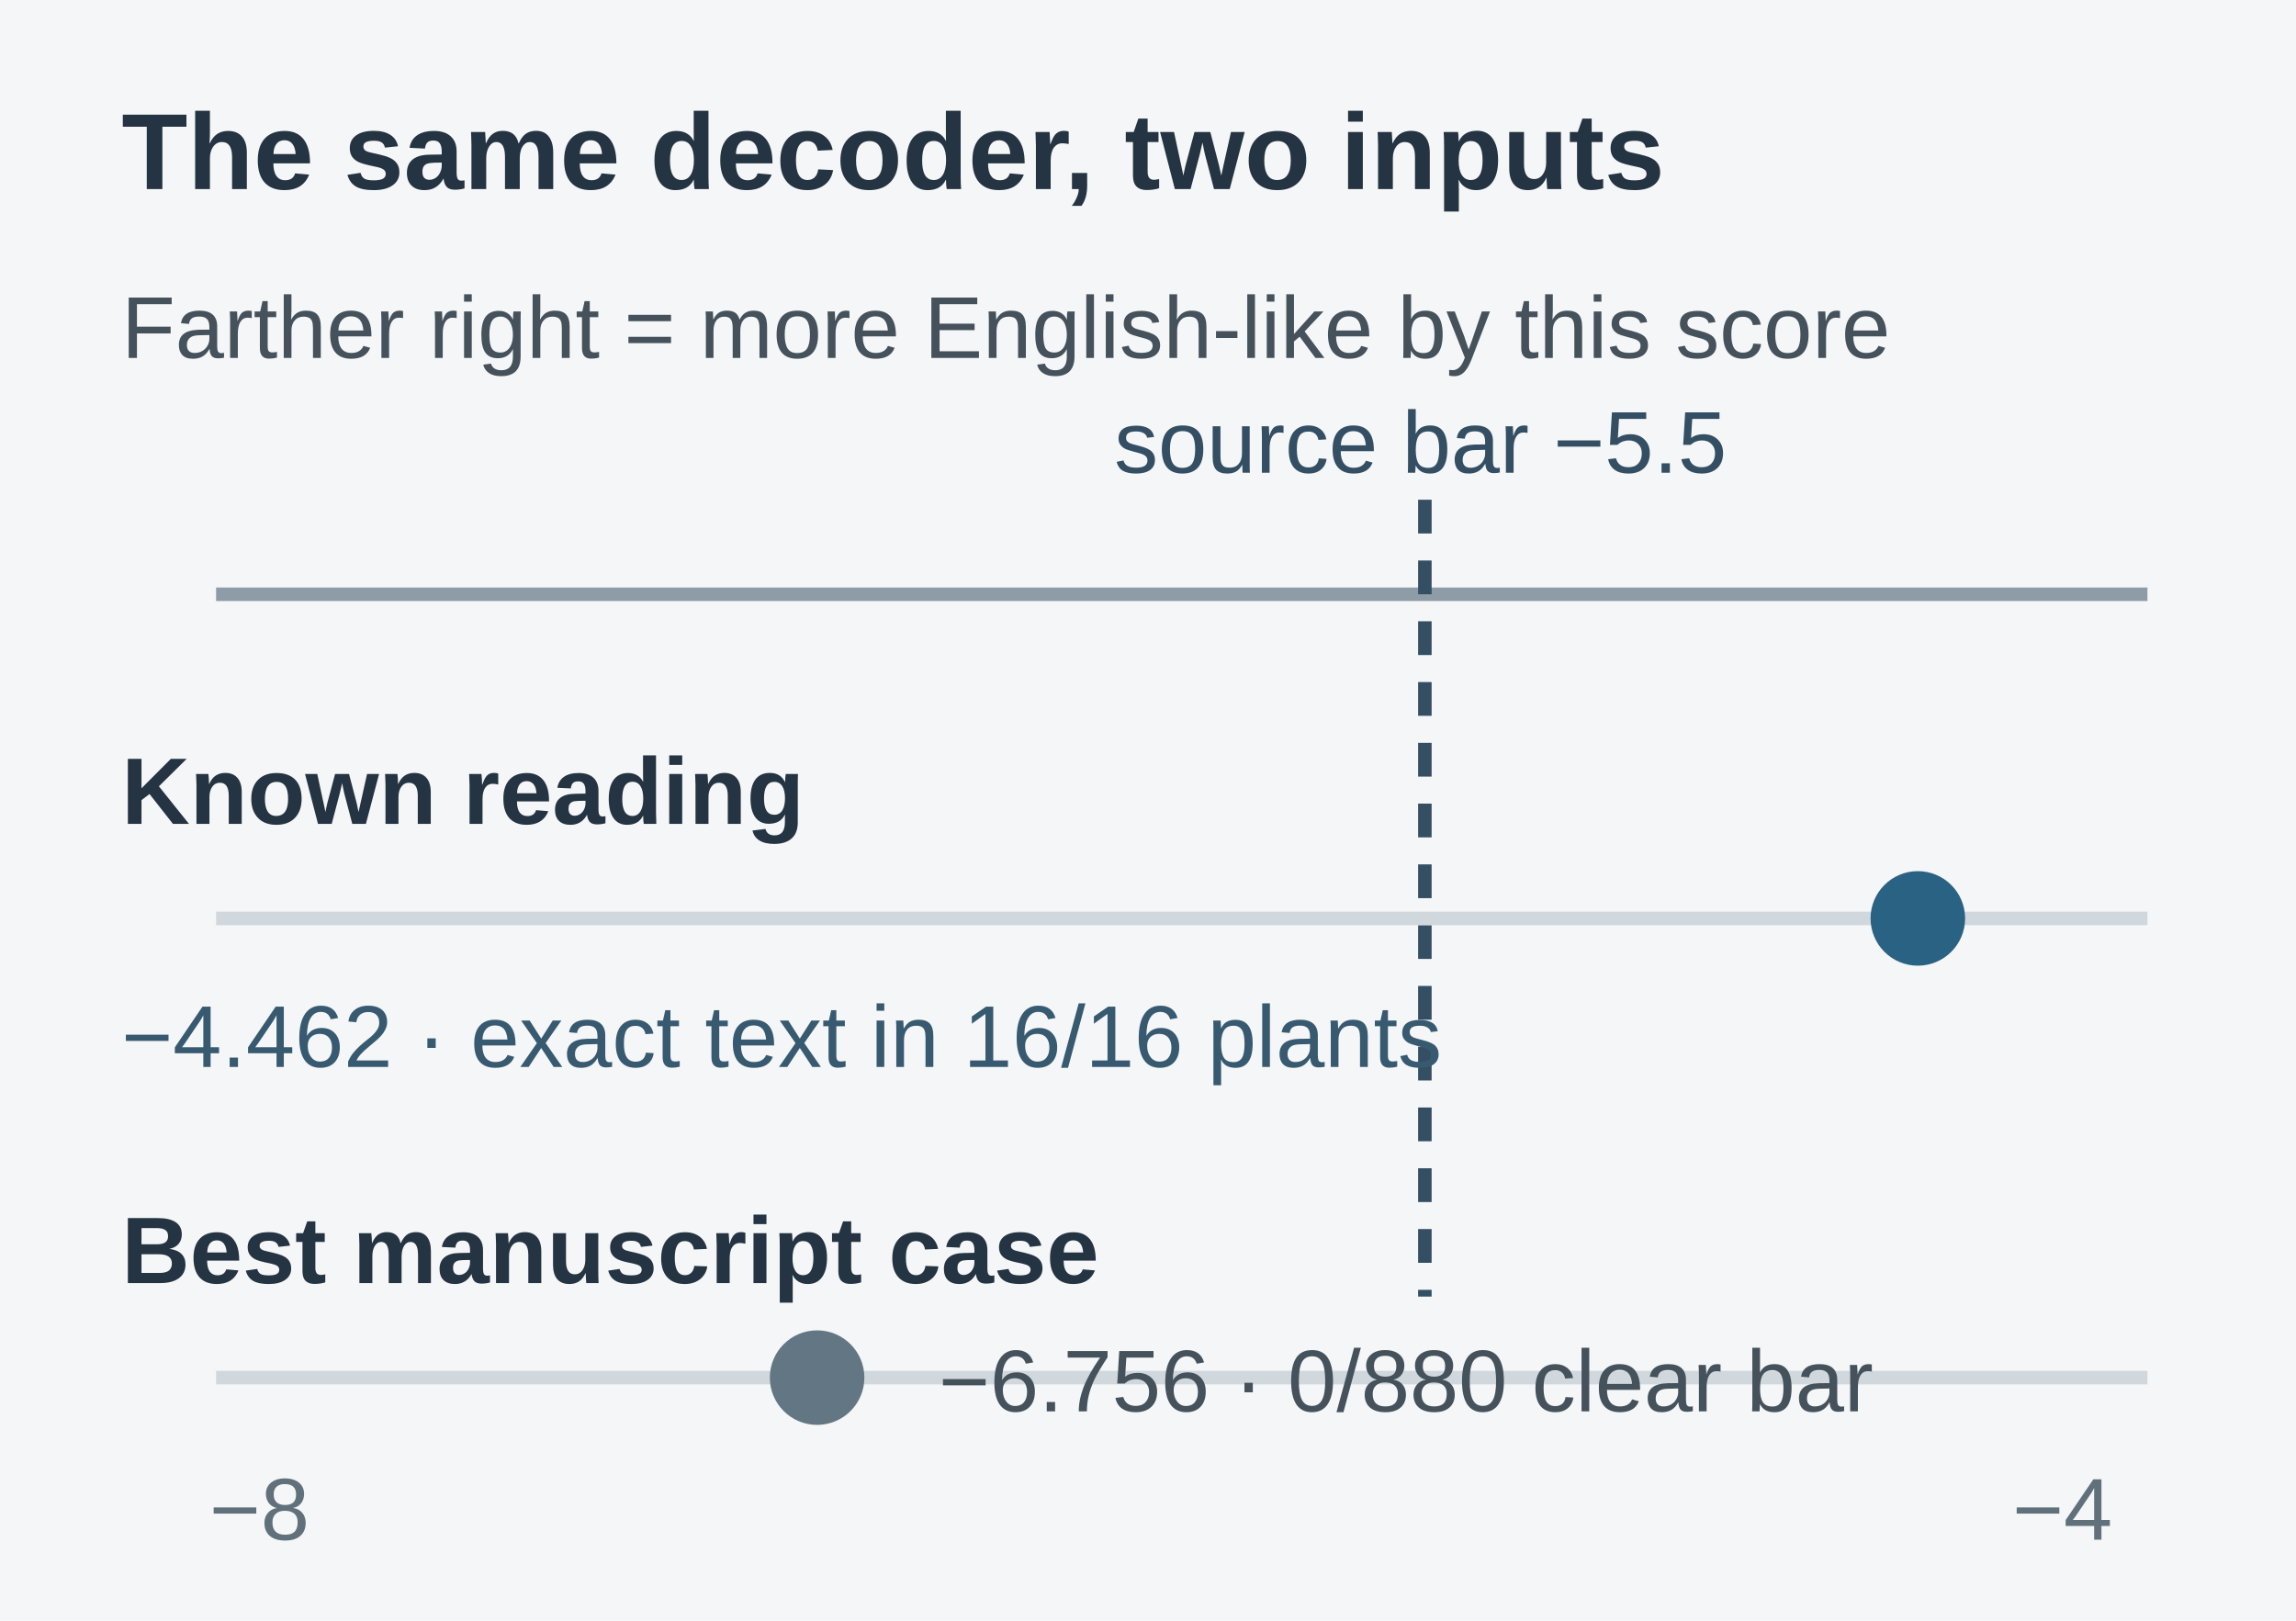
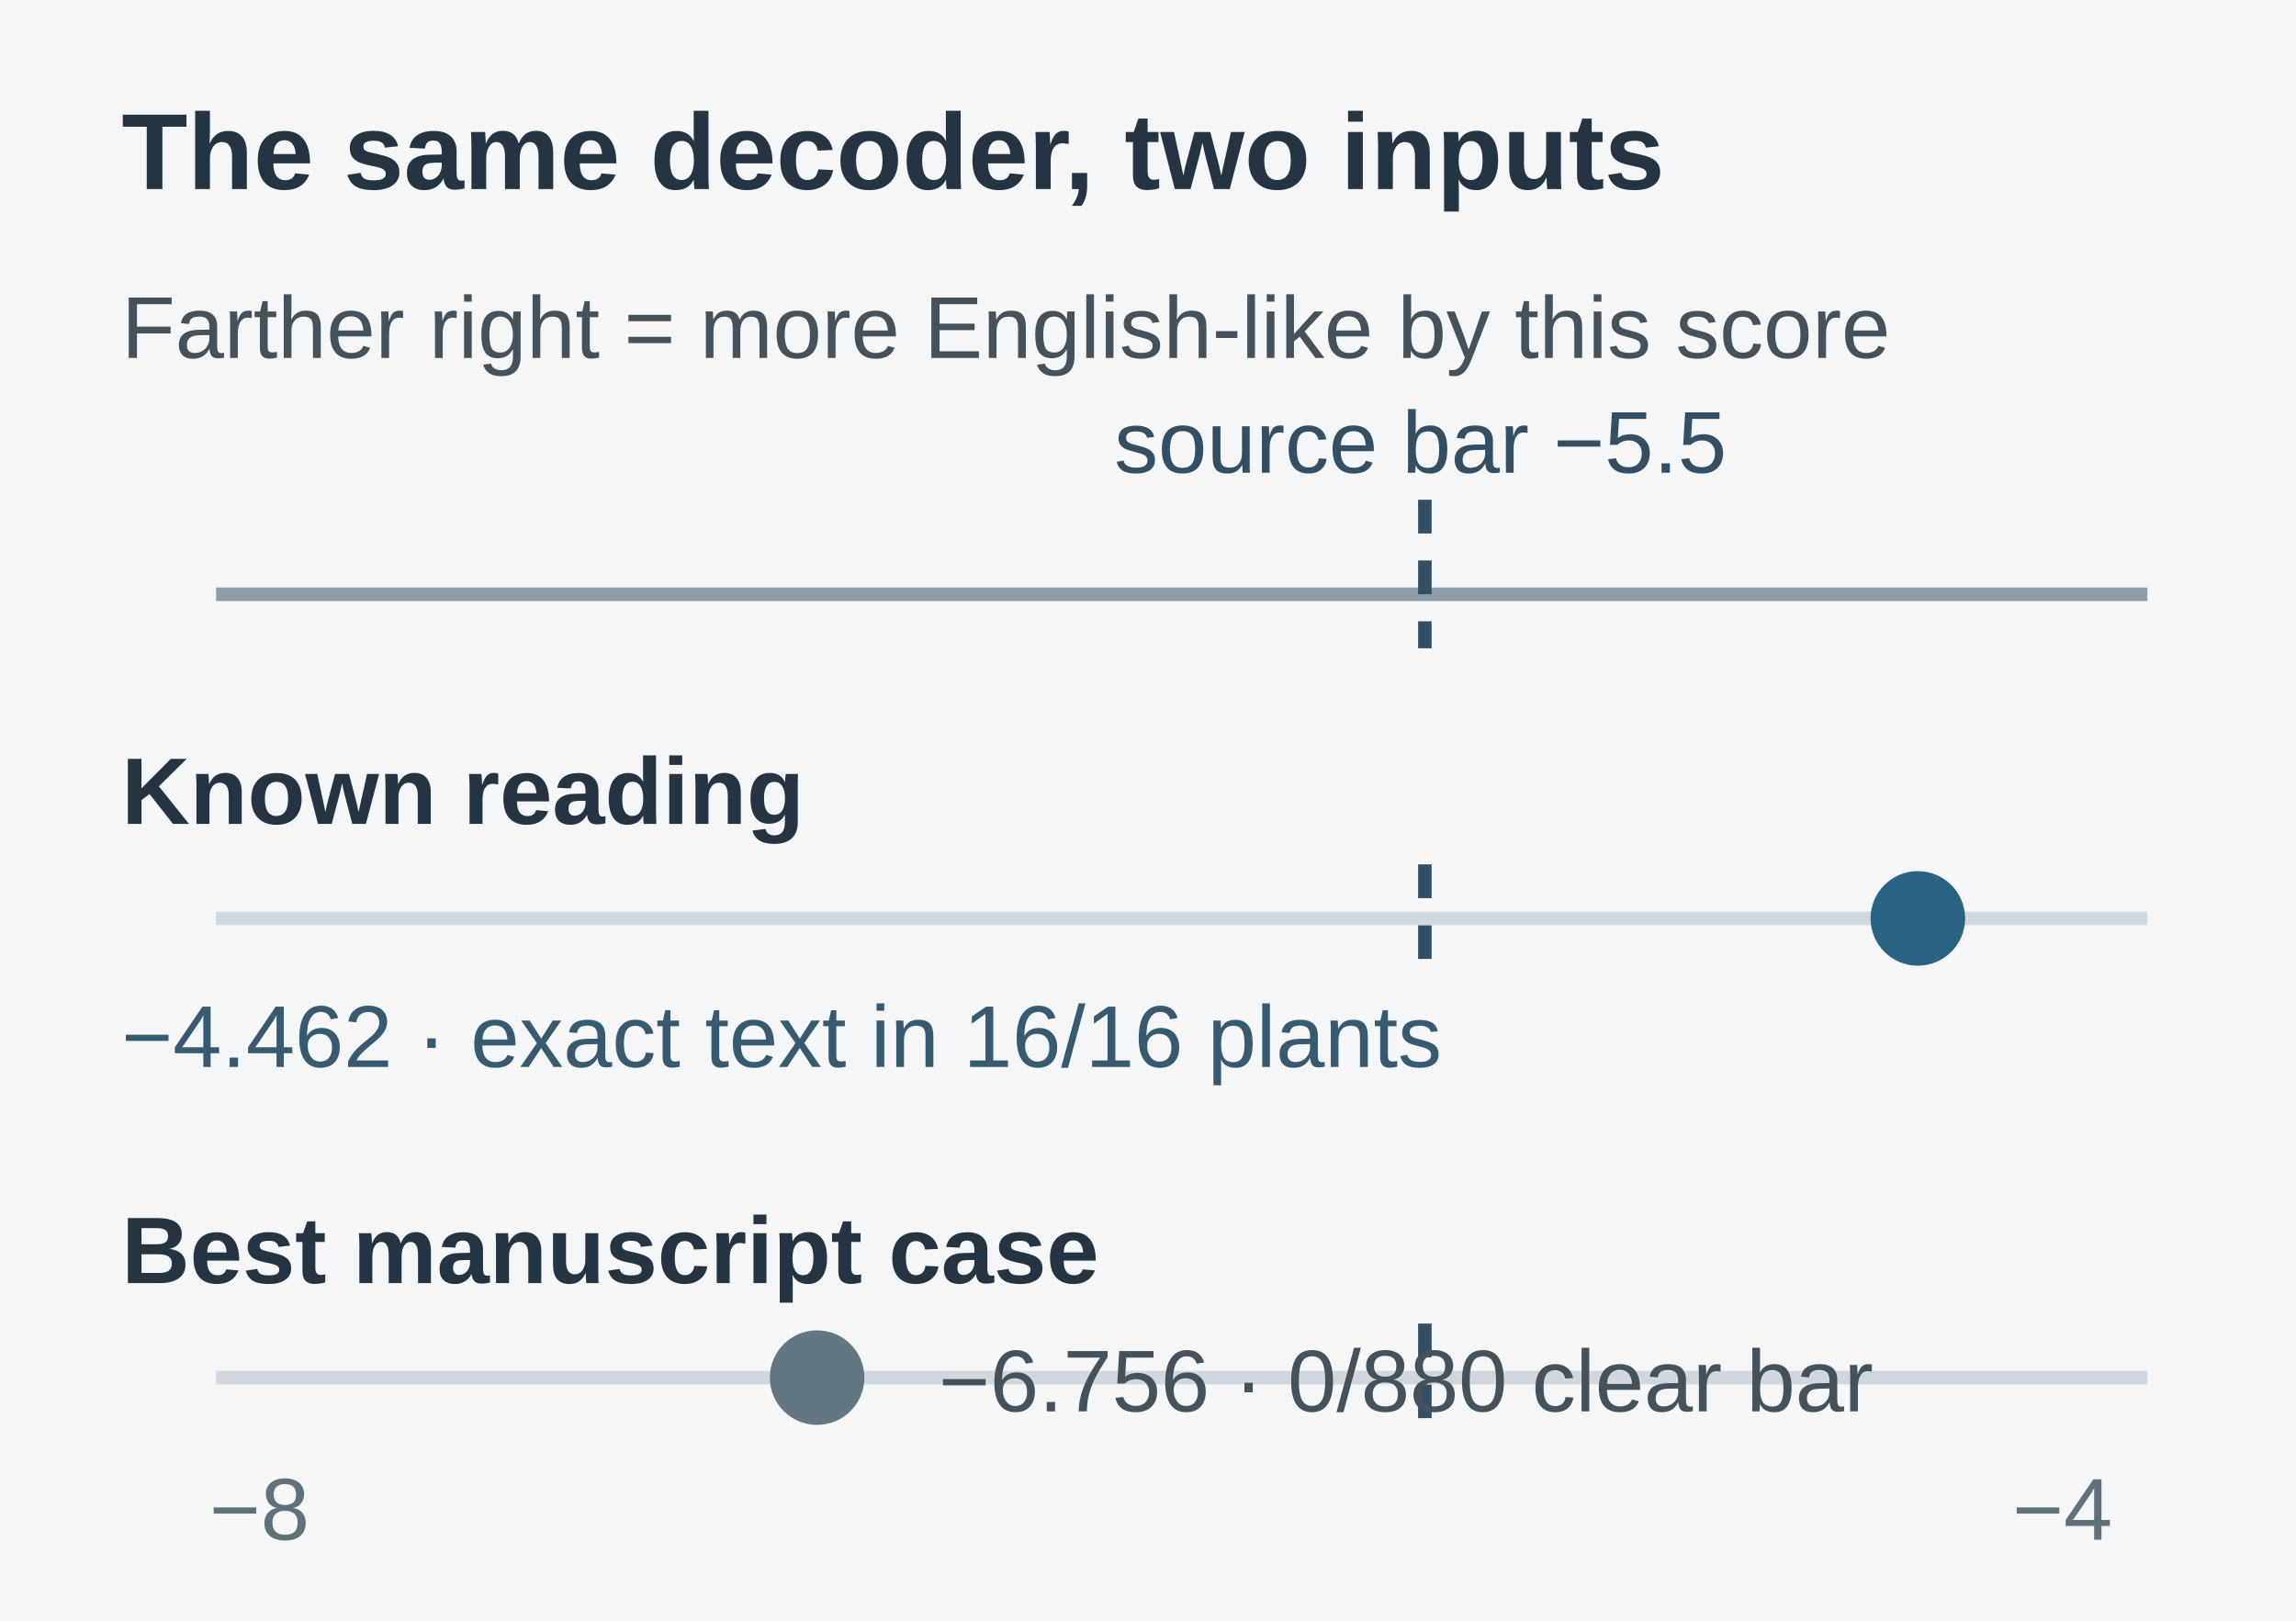
<svg xmlns="http://www.w3.org/2000/svg" viewBox="0 0 340 240" role="img" aria-labelledby="title desc">
  <rect width="340" height="240" fill="#f5f6f7" />
  <text x="18" y="28" fill="#253442" font-family="Arial,sans-serif" font-size="16" font-weight="700">The same decoder, two inputs</text>
  <text x="18" y="53" fill="#45525c" font-family="Arial,sans-serif" font-size="13">Farther right = more English-like by this score</text>
  <line x1="32" y1="88" x2="318" y2="88" stroke="#8d9ca6" stroke-width="2" />
-   <line x1="211" y1="74" x2="211" y2="192" stroke="#344f63" stroke-width="2" stroke-dasharray="5 4" />
+   <line x1="211" y1="74" x2="211" y2="96" stroke="#344f63" stroke-width="2" stroke-dasharray="5 4" />
+   <line x1="211" y1="128" x2="211" y2="144" stroke="#344f63" stroke-width="2" stroke-dasharray="5 4" />
+   <line x1="211" y1="196" x2="211" y2="212" stroke="#344f63" stroke-width="2" stroke-dasharray="5 4" />
  <text x="165" y="70" fill="#344f63" font-family="Arial,sans-serif" font-size="13">source bar −5.5</text>
  <text x="18" y="122" fill="#253442" font-family="Arial,sans-serif" font-size="14" font-weight="700">Known reading</text>
  <line x1="32" y1="136" x2="318" y2="136" stroke="#d0d8dd" stroke-width="2" />
  <circle cx="284" cy="136" r="7" fill="#2a6283" />
  <text x="18" y="158" fill="#385a70" font-family="Arial,sans-serif" font-size="13">−4.462 · exact text in 16/16 plants</text>
  <text x="18" y="190" fill="#253442" font-family="Arial,sans-serif" font-size="14" font-weight="700">Best manuscript case</text>
  <line x1="32" y1="204" x2="318" y2="204" stroke="#d0d8dd" stroke-width="2" />
  <circle cx="121" cy="204" r="7" fill="#637683" />
  <text x="139" y="209" fill="#45525c" font-family="Arial,sans-serif" font-size="13">−6.756 · 0/880 clear bar</text>
  <text x="31" y="228" fill="#61717b" font-family="Arial,sans-serif" font-size="13">−8</text>
  <text x="298" y="228" fill="#61717b" font-family="Arial,sans-serif" font-size="13">−4</text>
</svg>
